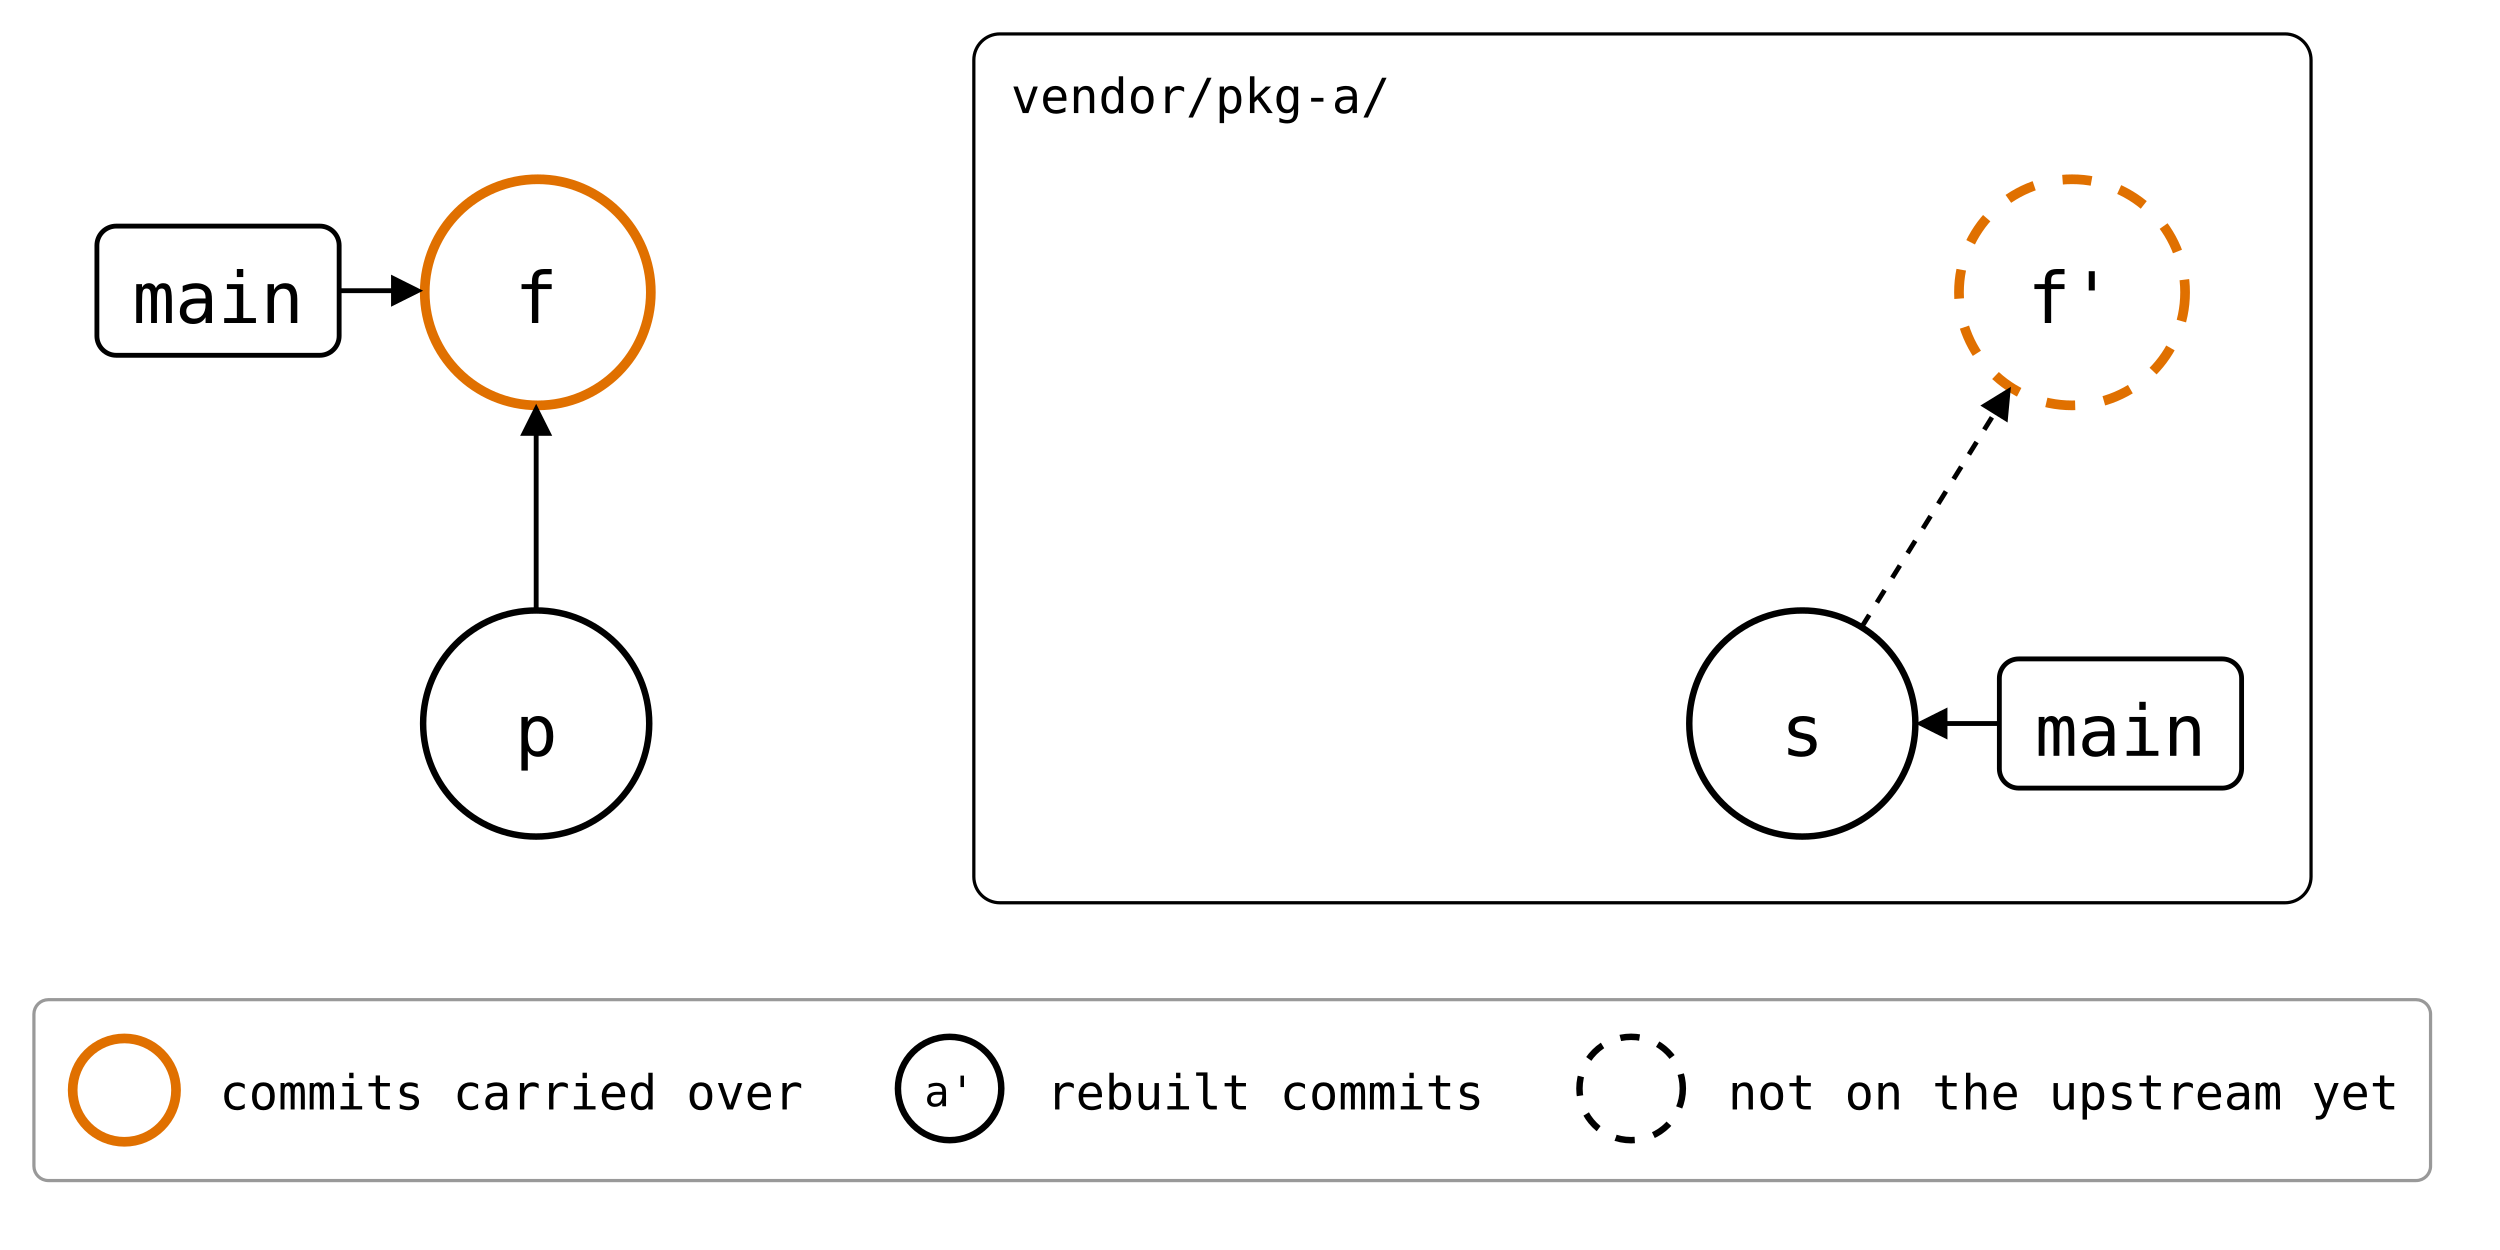
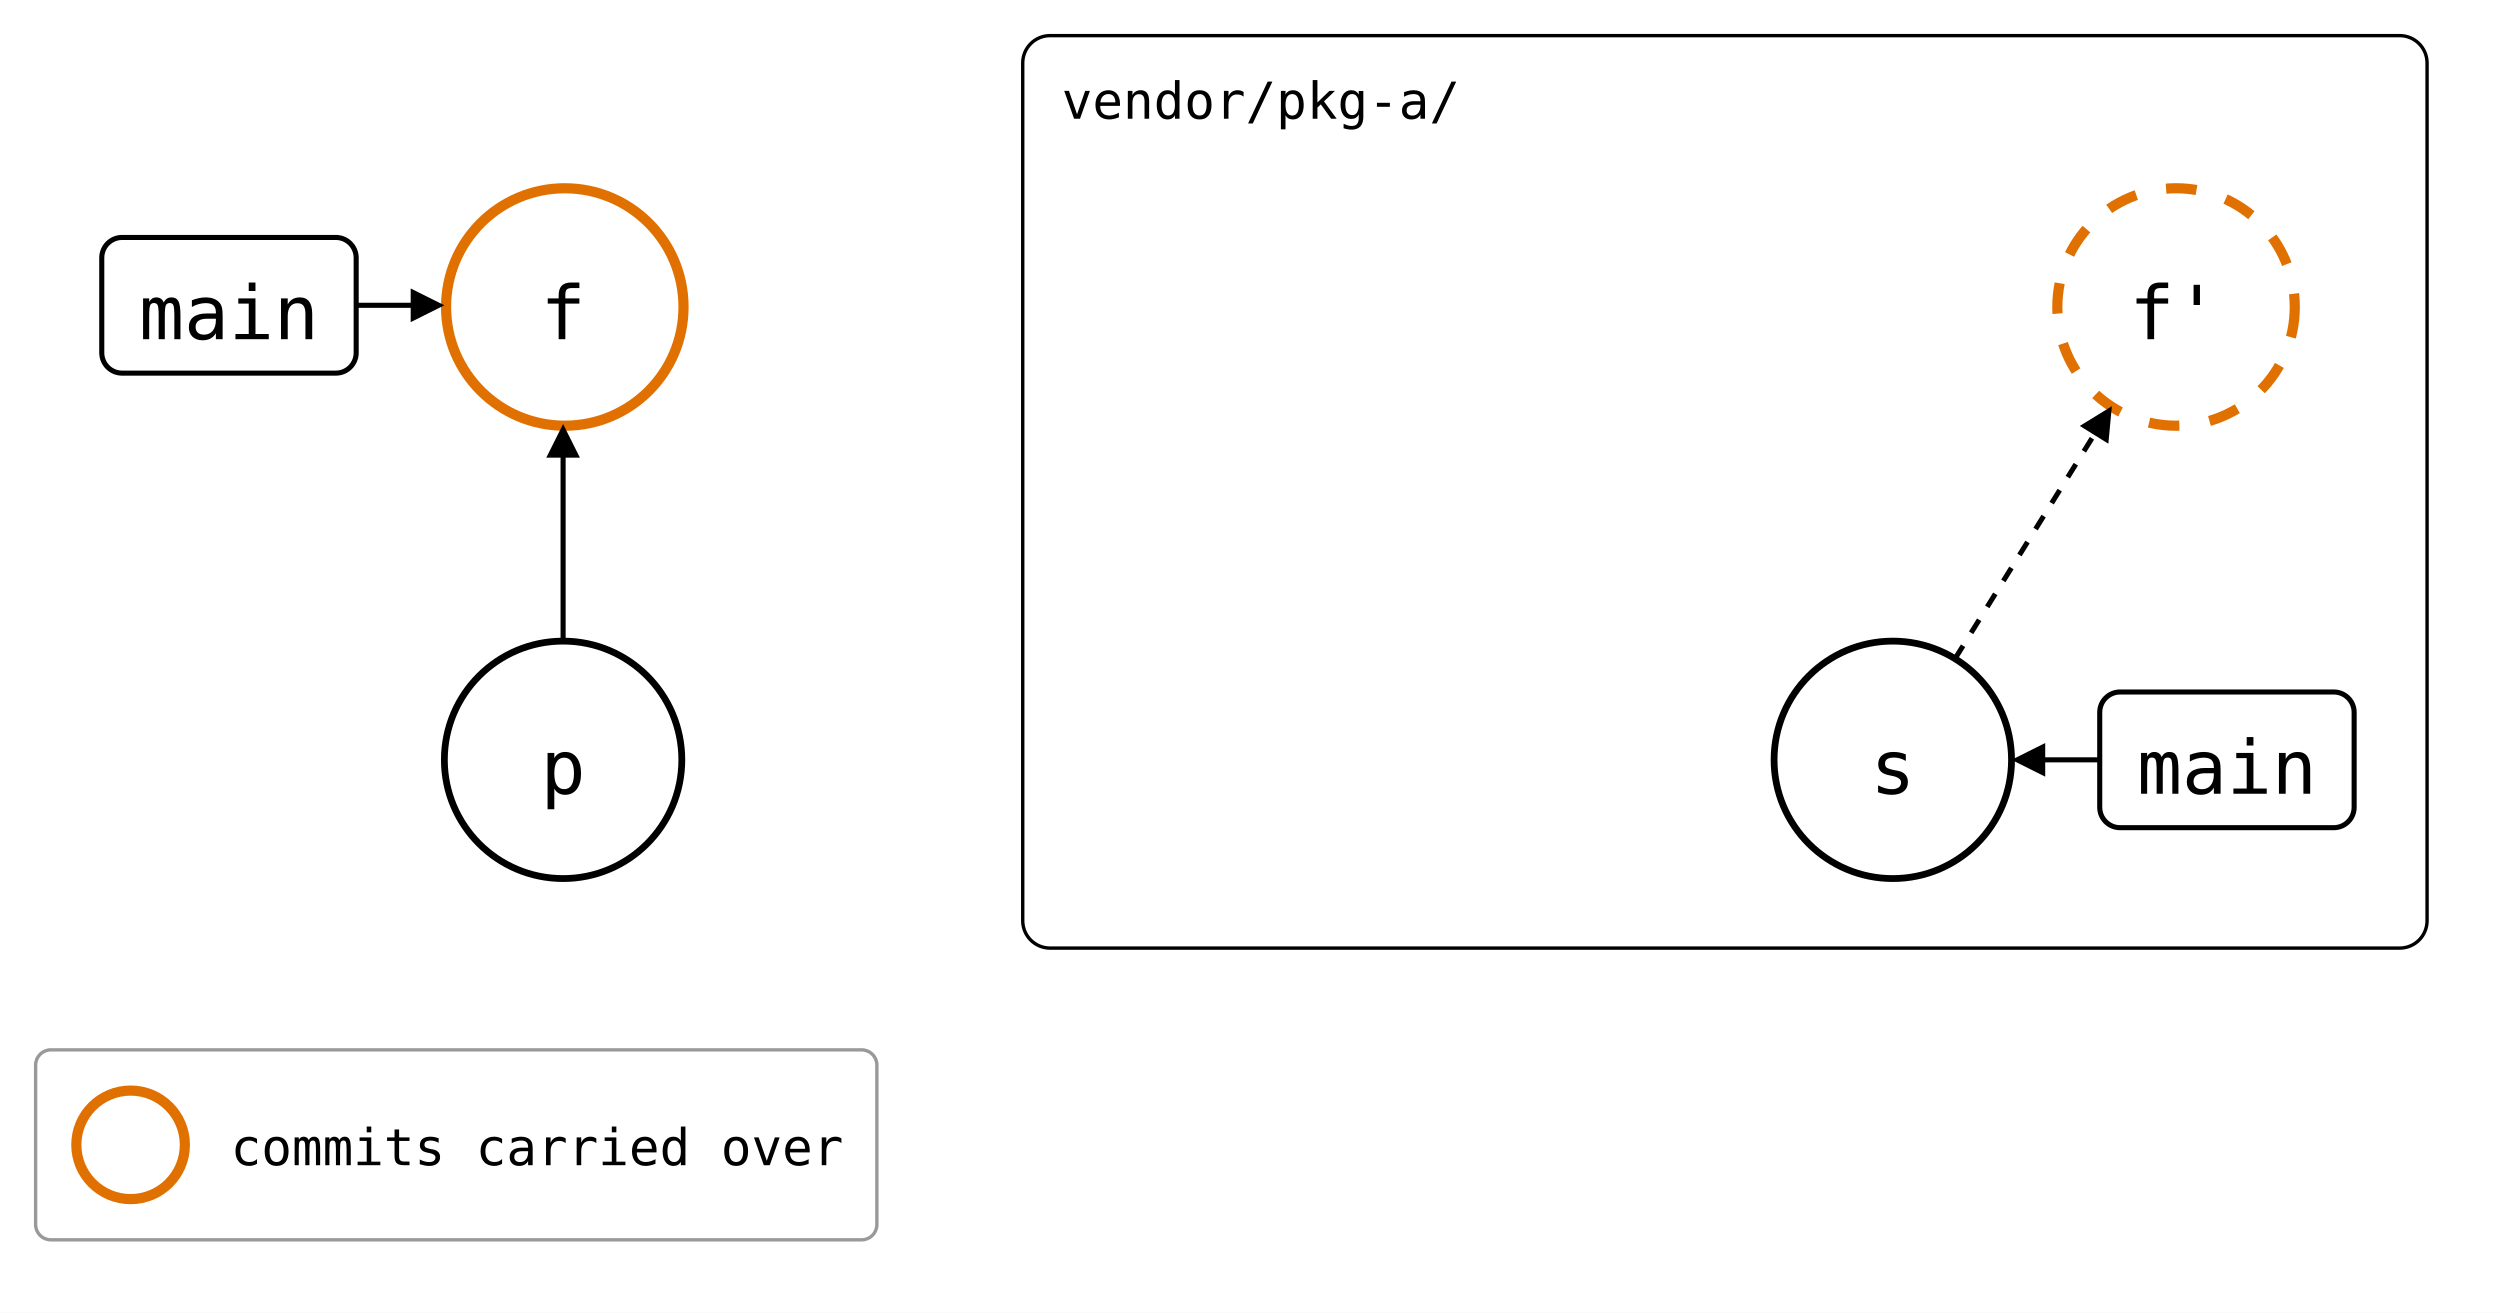
- <svg xmlns="http://www.w3.org/2000/svg" style="background: #ffffff; background-color: light-dark(#ffffff, #121212); color-scheme: light dark;" version="1.1" width="774px" height="387px" viewBox="0 0 774 387" id="ge-svg-rQCMoAqo77-wOrVSyo3X" content="&lt;mxfile host=&quot;Electron&quot;&gt;&#10;  &lt;diagram name=&quot;diverged&quot; id=&quot;diverged&quot;&gt;&#10;    &lt;mxGraphModel dx=&quot;-503&quot; dy=&quot;-86&quot; grid=&quot;0&quot; gridSize=&quot;10&quot; guides=&quot;1&quot; tooltips=&quot;1&quot; connect=&quot;1&quot; arrows=&quot;1&quot; fold=&quot;0&quot; page=&quot;0&quot; pageScale=&quot;1&quot; pageWidth=&quot;850&quot; pageHeight=&quot;1100&quot; background=&quot;#ffffff&quot; math=&quot;0&quot; shadow=&quot;0&quot;&gt;&#10;      &lt;root&gt;&#10;        &lt;mxCell id=&quot;0&quot; /&gt;&#10;        &lt;mxCell id=&quot;1&quot; parent=&quot;0&quot; /&gt;&#10;        &lt;mxCell id=&quot;lane&quot; parent=&quot;1&quot; style=&quot;rounded=1;arcSize=3;fillColor=none;strokeWidth=1;fontSize=15;verticalAlign=top;align=left;spacingLeft=10;spacingTop=4;fontFamily=Roboto Mono,monospace;&quot; value=&quot;vendor/pkg-a/&quot; vertex=&quot;1&quot;&gt;&#10;          &lt;mxGeometry height=&quot;269&quot; width=&quot;414&quot; x=&quot;399&quot; y=&quot;-15&quot; as=&quot;geometry&quot; /&gt;&#10;        &lt;/mxCell&gt;&#10;        &lt;mxCell id=&quot;p&quot; parent=&quot;1&quot; style=&quot;ellipse;aspect=fixed;strokeWidth=2;fontSize=22;fontFamily=Roboto Mono,monospace;&quot; value=&quot;p&quot; vertex=&quot;1&quot;&gt;&#10;          &lt;mxGeometry height=&quot;70&quot; width=&quot;70&quot; x=&quot;229&quot; y=&quot;164&quot; as=&quot;geometry&quot; /&gt;&#10;        &lt;/mxCell&gt;&#10;        &lt;mxCell id=&quot;f&quot; parent=&quot;1&quot; style=&quot;ellipse;aspect=fixed;fontSize=22;fontFamily=Roboto Mono,monospace;strokeColor=#E07000;strokeWidth=3;&quot; value=&quot;f&quot; vertex=&quot;1&quot;&gt;&#10;          &lt;mxGeometry height=&quot;70&quot; width=&quot;70&quot; x=&quot;229&quot; y=&quot;30&quot; as=&quot;geometry&quot; /&gt;&#10;        &lt;/mxCell&gt;&#10;        &lt;mxCell id=&quot;s&quot; parent=&quot;1&quot; style=&quot;ellipse;aspect=fixed;strokeWidth=2;fontSize=22;fontFamily=Roboto Mono,monospace;&quot; value=&quot;s&quot; vertex=&quot;1&quot;&gt;&#10;          &lt;mxGeometry height=&quot;70&quot; width=&quot;70&quot; x=&quot;621&quot; y=&quot;164&quot; as=&quot;geometry&quot; /&gt;&#10;        &lt;/mxCell&gt;&#10;        &lt;mxCell id=&quot;f_&quot; parent=&quot;1&quot; style=&quot;ellipse;aspect=fixed;fontSize=22;fontFamily=Roboto Mono,monospace;dashed=1;strokeColor=#E07000;strokeWidth=3;&quot; value=&quot;f&amp;#39;&quot; vertex=&quot;1&quot;&gt;&#10;          &lt;mxGeometry height=&quot;70&quot; width=&quot;70&quot; x=&quot;704&quot; y=&quot;30&quot; as=&quot;geometry&quot; /&gt;&#10;        &lt;/mxCell&gt;&#10;        &lt;mxCell id=&quot;box0&quot; parent=&quot;1&quot; style=&quot;rounded=1;strokeWidth=1.5;fontSize=22;fontFamily=Roboto Mono,monospace;&quot; value=&quot;main&quot; vertex=&quot;1&quot;&gt;&#10;          &lt;mxGeometry height=&quot;40&quot; width=&quot;75&quot; x=&quot;128&quot; y=&quot;45&quot; as=&quot;geometry&quot; /&gt;&#10;        &lt;/mxCell&gt;&#10;        &lt;mxCell id=&quot;box2&quot; parent=&quot;1&quot; style=&quot;rounded=1;strokeWidth=1.5;fontSize=22;fontFamily=Roboto Mono,monospace;&quot; value=&quot;main&quot; vertex=&quot;1&quot;&gt;&#10;          &lt;mxGeometry height=&quot;40&quot; width=&quot;75&quot; x=&quot;717&quot; y=&quot;179&quot; as=&quot;geometry&quot; /&gt;&#10;        &lt;/mxCell&gt;&#10;        &lt;mxCell id=&quot;e0&quot; edge=&quot;1&quot; parent=&quot;1&quot; source=&quot;p&quot; style=&quot;endArrow=block;endFill=1;html=1;strokeWidth=1.5;rounded=0;&quot; target=&quot;f&quot;&gt;&#10;          &lt;mxGeometry relative=&quot;1&quot; as=&quot;geometry&quot; /&gt;&#10;        &lt;/mxCell&gt;&#10;        &lt;mxCell id=&quot;e2&quot; edge=&quot;1&quot; parent=&quot;1&quot; source=&quot;s&quot; style=&quot;endArrow=block;endFill=1;html=1;strokeWidth=1.5;rounded=0;dashed=1;&quot; target=&quot;f_&quot;&gt;&#10;          &lt;mxGeometry relative=&quot;1&quot; as=&quot;geometry&quot; /&gt;&#10;        &lt;/mxCell&gt;&#10;        &lt;mxCell id=&quot;e3&quot; edge=&quot;1&quot; parent=&quot;1&quot; source=&quot;box0&quot; style=&quot;endArrow=block;endFill=1;html=1;strokeWidth=1.5;rounded=0;&quot; target=&quot;f&quot;&gt;&#10;          &lt;mxGeometry relative=&quot;1&quot; as=&quot;geometry&quot; /&gt;&#10;        &lt;/mxCell&gt;&#10;        &lt;mxCell id=&quot;e5&quot; edge=&quot;1&quot; parent=&quot;1&quot; source=&quot;box2&quot; style=&quot;endArrow=block;endFill=1;html=1;strokeWidth=1.5;rounded=0;&quot; target=&quot;s&quot;&gt;&#10;          &lt;mxGeometry relative=&quot;1&quot; as=&quot;geometry&quot; /&gt;&#10;        &lt;/mxCell&gt;&#10;        &lt;mxCell id=&quot;legend&quot; parent=&quot;1&quot; style=&quot;rounded=1;arcSize=8;fillColor=none;strokeColor=#999999;strokeWidth=1;legend=1;&quot; value=&quot;&quot; vertex=&quot;1&quot;&gt;&#10;          &lt;mxGeometry height=&quot;56&quot; width=&quot;742&quot; x=&quot;108&quot; y=&quot;284&quot; as=&quot;geometry&quot; /&gt;&#10;        &lt;/mxCell&gt;&#10;        &lt;mxCell id=&quot;legend_orange&quot; parent=&quot;legend&quot; style=&quot;ellipse;aspect=fixed;fontSize=13;fontFamily=Roboto Mono,monospace;strokeColor=#E07000;strokeWidth=3;&quot; value=&quot;&quot; vertex=&quot;1&quot;&gt;&#10;          &lt;mxGeometry height=&quot;32&quot; width=&quot;32&quot; x=&quot;12&quot; y=&quot;12&quot; as=&quot;geometry&quot; /&gt;&#10;        &lt;/mxCell&gt;&#10;        &lt;mxCell id=&quot;legend_orange_text&quot; parent=&quot;legend&quot; style=&quot;text;align=left;verticalAlign=middle;fontSize=15;fontFamily=Roboto Mono,monospace;&quot; value=&quot;commits carried over&quot; vertex=&quot;1&quot;&gt;&#10;          &lt;mxGeometry height=&quot;32&quot; width=&quot;180&quot; x=&quot;56&quot; y=&quot;12&quot; as=&quot;geometry&quot; /&gt;&#10;        &lt;/mxCell&gt;&#10;        &lt;mxCell id=&quot;legend_prime&quot; parent=&quot;legend&quot; style=&quot;ellipse;aspect=fixed;fontSize=13;fontFamily=Roboto Mono,monospace;strokeWidth=2;&quot; value=&quot;a&amp;#39;&quot; vertex=&quot;1&quot;&gt;&#10;          &lt;mxGeometry height=&quot;32&quot; width=&quot;32&quot; x=&quot;268&quot; y=&quot;12&quot; as=&quot;geometry&quot; /&gt;&#10;        &lt;/mxCell&gt;&#10;        &lt;mxCell id=&quot;legend_prime_text&quot; parent=&quot;legend&quot; style=&quot;text;align=left;verticalAlign=middle;fontSize=15;fontFamily=Roboto Mono,monospace;&quot; value=&quot;rebuilt commits&quot; vertex=&quot;1&quot;&gt;&#10;          &lt;mxGeometry height=&quot;32&quot; width=&quot;135&quot; x=&quot;312&quot; y=&quot;12&quot; as=&quot;geometry&quot; /&gt;&#10;        &lt;/mxCell&gt;&#10;        &lt;mxCell id=&quot;legend_dashed&quot; parent=&quot;legend&quot; style=&quot;ellipse;aspect=fixed;fontSize=13;fontFamily=Roboto Mono,monospace;strokeWidth=2;dashed=1;&quot; value=&quot;&quot; vertex=&quot;1&quot;&gt;&#10;          &lt;mxGeometry height=&quot;32&quot; width=&quot;32&quot; x=&quot;479&quot; y=&quot;12&quot; as=&quot;geometry&quot; /&gt;&#10;        &lt;/mxCell&gt;&#10;        &lt;mxCell id=&quot;legend_dashed_text&quot; parent=&quot;legend&quot; style=&quot;text;align=left;verticalAlign=middle;fontSize=15;fontFamily=Roboto Mono,monospace;&quot; value=&quot;not on the upstream yet&quot; vertex=&quot;1&quot;&gt;&#10;          &lt;mxGeometry height=&quot;32&quot; width=&quot;207&quot; x=&quot;523&quot; y=&quot;12&quot; as=&quot;geometry&quot; /&gt;&#10;        &lt;/mxCell&gt;&#10;      &lt;/root&gt;&#10;    &lt;/mxGraphModel&gt;&#10;  &lt;/diagram&gt;&#10;&lt;/mxfile&gt;&#10;">
-   <style type="text/css">@supports (color: light-dark(#000, #fff)) { #ge-svg-rQCMoAqo77-wOrVSyo3X { --ge-adaptive-bg: light-dark(#ffffff, var(--ge-dark-color, #121212)); } }</style>
+ <svg xmlns="http://www.w3.org/2000/svg" style="background: #ffffff; background-color: light-dark(#ffffff, #121212); color-scheme: light dark;" version="1.1" width="737px" height="387px" viewBox="0 0 737 387" id="ge-svg-rg_q0ps4uUjSRCALmfTr" content="&lt;mxfile host=&quot;Electron&quot;&gt;&#10;  &lt;diagram name=&quot;diverged&quot; id=&quot;diverged&quot;&gt;&#10;    &lt;mxGraphModel dx=&quot;-484&quot; dy=&quot;-86&quot; grid=&quot;0&quot; gridSize=&quot;10&quot; guides=&quot;1&quot; tooltips=&quot;1&quot; connect=&quot;1&quot; arrows=&quot;1&quot; fold=&quot;0&quot; page=&quot;0&quot; pageScale=&quot;1&quot; pageWidth=&quot;850&quot; pageHeight=&quot;1100&quot; background=&quot;#ffffff&quot; math=&quot;0&quot; shadow=&quot;0&quot;&gt;&#10;      &lt;root&gt;&#10;        &lt;mxCell id=&quot;0&quot; /&gt;&#10;        &lt;mxCell id=&quot;1&quot; parent=&quot;0&quot; /&gt;&#10;        &lt;mxCell id=&quot;lane&quot; parent=&quot;1&quot; style=&quot;rounded=1;arcSize=3;fillColor=none;strokeWidth=1;fontSize=15;verticalAlign=top;align=left;spacingLeft=10;spacingTop=4;fontFamily=Roboto Mono,monospace;&quot; value=&quot;vendor/pkg-a/&quot; vertex=&quot;1&quot;&gt;&#10;          &lt;mxGeometry height=&quot;269&quot; width=&quot;414&quot; x=&quot;399&quot; y=&quot;-15&quot; as=&quot;geometry&quot; /&gt;&#10;        &lt;/mxCell&gt;&#10;        &lt;mxCell id=&quot;p&quot; parent=&quot;1&quot; style=&quot;ellipse;aspect=fixed;strokeWidth=2;fontSize=22;fontFamily=Roboto Mono,monospace;&quot; value=&quot;p&quot; vertex=&quot;1&quot;&gt;&#10;          &lt;mxGeometry height=&quot;70&quot; width=&quot;70&quot; x=&quot;229&quot; y=&quot;164&quot; as=&quot;geometry&quot; /&gt;&#10;        &lt;/mxCell&gt;&#10;        &lt;mxCell id=&quot;f&quot; parent=&quot;1&quot; style=&quot;ellipse;aspect=fixed;fontSize=22;fontFamily=Roboto Mono,monospace;strokeColor=#E07000;strokeWidth=3;&quot; value=&quot;f&quot; vertex=&quot;1&quot;&gt;&#10;          &lt;mxGeometry height=&quot;70&quot; width=&quot;70&quot; x=&quot;229&quot; y=&quot;30&quot; as=&quot;geometry&quot; /&gt;&#10;        &lt;/mxCell&gt;&#10;        &lt;mxCell id=&quot;s&quot; parent=&quot;1&quot; style=&quot;ellipse;aspect=fixed;strokeWidth=2;fontSize=22;fontFamily=Roboto Mono,monospace;&quot; value=&quot;s&quot; vertex=&quot;1&quot;&gt;&#10;          &lt;mxGeometry height=&quot;70&quot; width=&quot;70&quot; x=&quot;621&quot; y=&quot;164&quot; as=&quot;geometry&quot; /&gt;&#10;        &lt;/mxCell&gt;&#10;        &lt;mxCell id=&quot;f_&quot; parent=&quot;1&quot; style=&quot;ellipse;aspect=fixed;fontSize=22;fontFamily=Roboto Mono,monospace;dashed=1;strokeColor=#E07000;strokeWidth=3;&quot; value=&quot;f&amp;#39;&quot; vertex=&quot;1&quot;&gt;&#10;          &lt;mxGeometry height=&quot;70&quot; width=&quot;70&quot; x=&quot;704&quot; y=&quot;30&quot; as=&quot;geometry&quot; /&gt;&#10;        &lt;/mxCell&gt;&#10;        &lt;mxCell id=&quot;box0&quot; parent=&quot;1&quot; style=&quot;rounded=1;strokeWidth=1.5;fontSize=22;fontFamily=Roboto Mono,monospace;&quot; value=&quot;main&quot; vertex=&quot;1&quot;&gt;&#10;          &lt;mxGeometry height=&quot;40&quot; width=&quot;75&quot; x=&quot;128&quot; y=&quot;45&quot; as=&quot;geometry&quot; /&gt;&#10;        &lt;/mxCell&gt;&#10;        &lt;mxCell id=&quot;box2&quot; parent=&quot;1&quot; style=&quot;rounded=1;strokeWidth=1.5;fontSize=22;fontFamily=Roboto Mono,monospace;&quot; value=&quot;main&quot; vertex=&quot;1&quot;&gt;&#10;          &lt;mxGeometry height=&quot;40&quot; width=&quot;75&quot; x=&quot;717&quot; y=&quot;179&quot; as=&quot;geometry&quot; /&gt;&#10;        &lt;/mxCell&gt;&#10;        &lt;mxCell id=&quot;e0&quot; edge=&quot;1&quot; parent=&quot;1&quot; source=&quot;p&quot; style=&quot;endArrow=block;endFill=1;html=1;strokeWidth=1.5;rounded=0;&quot; target=&quot;f&quot;&gt;&#10;          &lt;mxGeometry relative=&quot;1&quot; as=&quot;geometry&quot; /&gt;&#10;        &lt;/mxCell&gt;&#10;        &lt;mxCell id=&quot;e2&quot; edge=&quot;1&quot; parent=&quot;1&quot; source=&quot;s&quot; style=&quot;endArrow=block;endFill=1;html=1;strokeWidth=1.5;rounded=0;dashed=1;&quot; target=&quot;f_&quot;&gt;&#10;          &lt;mxGeometry relative=&quot;1&quot; as=&quot;geometry&quot; /&gt;&#10;        &lt;/mxCell&gt;&#10;        &lt;mxCell id=&quot;e3&quot; edge=&quot;1&quot; parent=&quot;1&quot; source=&quot;box0&quot; style=&quot;endArrow=block;endFill=1;html=1;strokeWidth=1.5;rounded=0;&quot; target=&quot;f&quot;&gt;&#10;          &lt;mxGeometry relative=&quot;1&quot; as=&quot;geometry&quot; /&gt;&#10;        &lt;/mxCell&gt;&#10;        &lt;mxCell id=&quot;e5&quot; edge=&quot;1&quot; parent=&quot;1&quot; source=&quot;box2&quot; style=&quot;endArrow=block;endFill=1;html=1;strokeWidth=1.5;rounded=0;&quot; target=&quot;s&quot;&gt;&#10;          &lt;mxGeometry relative=&quot;1&quot; as=&quot;geometry&quot; /&gt;&#10;        &lt;/mxCell&gt;&#10;        &lt;mxCell id=&quot;legend&quot; parent=&quot;1&quot; style=&quot;rounded=1;arcSize=8;fillColor=none;strokeColor=#999999;strokeWidth=1;legend=1;&quot; value=&quot;&quot; vertex=&quot;1&quot;&gt;&#10;          &lt;mxGeometry height=&quot;56&quot; width=&quot;248&quot; x=&quot;108&quot; y=&quot;284&quot; as=&quot;geometry&quot; /&gt;&#10;        &lt;/mxCell&gt;&#10;        &lt;mxCell id=&quot;legend_orange&quot; parent=&quot;legend&quot; style=&quot;ellipse;aspect=fixed;fontSize=13;fontFamily=Roboto Mono,monospace;strokeColor=#E07000;strokeWidth=3;&quot; value=&quot;&quot; vertex=&quot;1&quot;&gt;&#10;          &lt;mxGeometry height=&quot;32&quot; width=&quot;32&quot; x=&quot;12&quot; y=&quot;12&quot; as=&quot;geometry&quot; /&gt;&#10;        &lt;/mxCell&gt;&#10;        &lt;mxCell id=&quot;legend_orange_text&quot; parent=&quot;legend&quot; style=&quot;text;align=left;verticalAlign=middle;fontSize=15;fontFamily=Roboto Mono,monospace;&quot; value=&quot;commits carried over&quot; vertex=&quot;1&quot;&gt;&#10;          &lt;mxGeometry height=&quot;32&quot; width=&quot;180&quot; x=&quot;56&quot; y=&quot;12&quot; as=&quot;geometry&quot; /&gt;&#10;        &lt;/mxCell&gt;&#10;      &lt;/root&gt;&#10;    &lt;/mxGraphModel&gt;&#10;  &lt;/diagram&gt;&#10;&lt;/mxfile&gt;&#10;">
+   <style type="text/css">@supports (color: light-dark(#000, #fff)) { #ge-svg-rg_q0ps4uUjSRCALmfTr { --ge-adaptive-bg: light-dark(#ffffff, var(--ge-dark-color, #121212)); } }</style>
  <defs />
  <rect fill="#ffffff" width="100%" height="100%" x="0" y="0" style="fill: light-dark(rgb(255, 255, 255), rgb(18, 18, 18));" />
  <g>
    <g data-cell-id="0">
      <g data-cell-id="1">
        <g data-cell-id="lane">
          <g transform="translate(0.5,0.5)">
            <rect x="301" y="10" width="414" height="269" rx="8.07" ry="8.07" fill="none" stroke="#000000" pointer-events="all" style="stroke: light-dark(rgb(0, 0, 0), rgb(255, 255, 255));" />
          </g>
          <g>
            <g fill="#000000" font-family="'Roboto Mono', monospace" text-anchor="start" font-size="15px" style="fill: light-dark(rgb(0, 0, 0), rgb(255, 255, 255));">
              <text x="313" y="35">vendor/pkg-a/</text>
            </g>
          </g>
        </g>
        <g data-cell-id="p">
          <g>
            <ellipse cx="166" cy="224" rx="35" ry="35" fill="#ffffff" stroke="#000000" stroke-width="2" pointer-events="all" style="fill: var(--ge-adaptive-bg, #ffffff); stroke: light-dark(rgb(0, 0, 0), rgb(255, 255, 255));" />
          </g>
          <g>
            <g fill="#000000" font-family="'Roboto Mono', monospace" text-anchor="middle" font-size="22px" style="fill: light-dark(rgb(0, 0, 0), rgb(255, 255, 255));">
              <text x="166" y="234">p</text>
            </g>
          </g>
        </g>
        <g data-cell-id="f">
          <g transform="translate(0.5,0.5)">
            <ellipse cx="166" cy="90" rx="35" ry="35" fill="#ffffff" stroke="#e07000" stroke-width="3" pointer-events="all" style="fill: var(--ge-adaptive-bg, #ffffff); stroke: light-dark(rgb(224, 112, 0), rgb(210, 114, 18));" />
          </g>
          <g>
            <g fill="#000000" font-family="'Roboto Mono', monospace" text-anchor="middle" font-size="22px" style="fill: light-dark(rgb(0, 0, 0), rgb(255, 255, 255));">
              <text x="166" y="100">f</text>
            </g>
          </g>
        </g>
        <g data-cell-id="s">
          <g>
            <ellipse cx="558" cy="224" rx="35" ry="35" fill="#ffffff" stroke="#000000" stroke-width="2" pointer-events="all" style="fill: var(--ge-adaptive-bg, #ffffff); stroke: light-dark(rgb(0, 0, 0), rgb(255, 255, 255));" />
          </g>
          <g>
            <g fill="#000000" font-family="'Roboto Mono', monospace" text-anchor="middle" font-size="22px" style="fill: light-dark(rgb(0, 0, 0), rgb(255, 255, 255));">
              <text x="558" y="234">s</text>
            </g>
          </g>
        </g>
        <g data-cell-id="f_">
          <g transform="translate(0.5,0.5)">
            <ellipse cx="641" cy="90" rx="35" ry="35" fill="#ffffff" stroke="#e07000" stroke-width="3" stroke-dasharray="9 9" pointer-events="all" style="fill: var(--ge-adaptive-bg, #ffffff); stroke: light-dark(rgb(224, 112, 0), rgb(210, 114, 18));" />
          </g>
          <g>
            <g fill="#000000" font-family="'Roboto Mono', monospace" text-anchor="middle" font-size="22px" style="fill: light-dark(rgb(0, 0, 0), rgb(255, 255, 255));">
              <text x="641" y="100">f'</text>
            </g>
          </g>
        </g>
        <g data-cell-id="box0">
          <g>
            <rect x="30" y="70" width="75" height="40" rx="6" ry="6" fill="#ffffff" stroke="#000000" stroke-width="1.5" pointer-events="all" style="fill: var(--ge-adaptive-bg, #ffffff); stroke: light-dark(rgb(0, 0, 0), rgb(255, 255, 255));" />
          </g>
          <g>
            <g fill="#000000" font-family="'Roboto Mono', monospace" text-anchor="middle" font-size="22px" style="fill: light-dark(rgb(0, 0, 0), rgb(255, 255, 255));">
              <text x="67.5" y="100">main</text>
            </g>
          </g>
        </g>
        <g data-cell-id="box2">
          <g>
            <rect x="619" y="204" width="75" height="40" rx="6" ry="6" fill="#ffffff" stroke="#000000" stroke-width="1.5" pointer-events="all" style="fill: var(--ge-adaptive-bg, #ffffff); stroke: light-dark(rgb(0, 0, 0), rgb(255, 255, 255));" />
          </g>
          <g>
            <g fill="#000000" font-family="'Roboto Mono', monospace" text-anchor="middle" font-size="22px" style="fill: light-dark(rgb(0, 0, 0), rgb(255, 255, 255));">
              <text x="656.5" y="234">main</text>
            </g>
          </g>
        </g>
        <g data-cell-id="e0">
          <g>
            <path d="M 166 189 L 166 134.18" fill="none" stroke="#000000" stroke-width="1.5" stroke-miterlimit="10" pointer-events="stroke" style="stroke: light-dark(rgb(0, 0, 0), rgb(255, 255, 255));" />
            <path d="M 166 126.68 L 169.75 134.18 L 162.25 134.18 Z" fill="#000000" stroke="#000000" stroke-width="1.5" stroke-miterlimit="10" pointer-events="all" style="fill: light-dark(rgb(0, 0, 0), rgb(255, 255, 255)); stroke: light-dark(rgb(0, 0, 0), rgb(255, 255, 255));" />
          </g>
        </g>
        <g data-cell-id="e2">
          <g>
            <path d="M 576.34 194.19 L 617.73 127.55" fill="none" stroke="#000000" stroke-width="1.5" stroke-miterlimit="10" stroke-dasharray="4.5 4.5" pointer-events="stroke" style="stroke: light-dark(rgb(0, 0, 0), rgb(255, 255, 255));" />
            <path d="M 621.69 121.18 L 620.91 129.53 L 614.54 125.57 Z" fill="#000000" stroke="#000000" stroke-width="1.5" stroke-miterlimit="10" pointer-events="all" style="fill: light-dark(rgb(0, 0, 0), rgb(255, 255, 255)); stroke: light-dark(rgb(0, 0, 0), rgb(255, 255, 255));" />
          </g>
        </g>
        <g data-cell-id="e3">
          <g>
            <path d="M 105 90 L 121.82 90" fill="none" stroke="#000000" stroke-width="1.5" stroke-miterlimit="10" pointer-events="stroke" style="stroke: light-dark(rgb(0, 0, 0), rgb(255, 255, 255));" />
            <path d="M 129.32 90 L 121.82 93.75 L 121.82 86.25 Z" fill="#000000" stroke="#000000" stroke-width="1.5" stroke-miterlimit="10" pointer-events="all" style="fill: light-dark(rgb(0, 0, 0), rgb(255, 255, 255)); stroke: light-dark(rgb(0, 0, 0), rgb(255, 255, 255));" />
          </g>
        </g>
        <g data-cell-id="e5">
          <g>
            <path d="M 619 224 L 602.18 224" fill="none" stroke="#000000" stroke-width="1.5" stroke-miterlimit="10" pointer-events="stroke" style="stroke: light-dark(rgb(0, 0, 0), rgb(255, 255, 255));" />
            <path d="M 594.68 224 L 602.18 220.25 L 602.18 227.75 Z" fill="#000000" stroke="#000000" stroke-width="1.5" stroke-miterlimit="10" pointer-events="all" style="fill: light-dark(rgb(0, 0, 0), rgb(255, 255, 255)); stroke: light-dark(rgb(0, 0, 0), rgb(255, 255, 255));" />
          </g>
        </g>
        <g data-cell-id="legend">
          <g transform="translate(0.5,0.5)">
-             <rect x="10" y="309" width="742" height="56" rx="4.48" ry="4.48" fill="none" stroke="#999999" pointer-events="all" style="stroke: light-dark(rgb(153, 153, 153), rgb(106, 106, 106));" />
+             <rect x="10" y="309" width="248" height="56" rx="4.48" ry="4.48" fill="none" stroke="#999999" pointer-events="all" style="stroke: light-dark(rgb(153, 153, 153), rgb(106, 106, 106));" />
          </g>
          <g data-cell-id="legend_orange">
            <g transform="translate(0.5,0.5)">
              <ellipse cx="38" cy="337" rx="16" ry="16" fill="#ffffff" stroke="#e07000" stroke-width="3" pointer-events="all" style="fill: var(--ge-adaptive-bg, #ffffff); stroke: light-dark(rgb(224, 112, 0), rgb(210, 114, 18));" />
            </g>
          </g>
          <g data-cell-id="legend_orange_text">
            <g>
              <rect x="66" y="321" width="180" height="32" fill="none" stroke="none" pointer-events="all" />
            </g>
            <g>
              <g fill="#000000" font-family="'Roboto Mono', monospace" text-anchor="start" font-size="15px" style="fill: light-dark(rgb(0, 0, 0), rgb(255, 255, 255));">
                <text x="68" y="343.5">commits carried over</text>
              </g>
            </g>
          </g>
-           <g data-cell-id="legend_prime">
-             <g>
-               <ellipse cx="294" cy="337" rx="16" ry="16" fill="#ffffff" stroke="#000000" stroke-width="2" pointer-events="all" style="fill: var(--ge-adaptive-bg, #ffffff); stroke: light-dark(rgb(0, 0, 0), rgb(255, 255, 255));" />
-             </g>
-             <g>
-               <g fill="#000000" font-family="'Roboto Mono', monospace" text-anchor="middle" font-size="13px" style="fill: light-dark(rgb(0, 0, 0), rgb(255, 255, 255));">
-                 <text x="294" y="342.5">a'</text>
-               </g>
-             </g>
-           </g>
-           <g data-cell-id="legend_prime_text">
-             <g>
-               <rect x="322" y="321" width="135" height="32" fill="none" stroke="none" pointer-events="all" />
-             </g>
-             <g>
-               <g fill="#000000" font-family="'Roboto Mono', monospace" text-anchor="start" font-size="15px" style="fill: light-dark(rgb(0, 0, 0), rgb(255, 255, 255));">
-                 <text x="324" y="343.5">rebuilt commits</text>
-               </g>
-             </g>
-           </g>
-           <g data-cell-id="legend_dashed">
-             <g>
-               <ellipse cx="505" cy="337" rx="16" ry="16" fill="#ffffff" stroke="#000000" stroke-width="2" stroke-dasharray="6 6" pointer-events="all" style="fill: var(--ge-adaptive-bg, #ffffff); stroke: light-dark(rgb(0, 0, 0), rgb(255, 255, 255));" />
-             </g>
-           </g>
-           <g data-cell-id="legend_dashed_text">
-             <g>
-               <rect x="533" y="321" width="207" height="32" fill="none" stroke="none" pointer-events="all" />
-             </g>
-             <g>
-               <g fill="#000000" font-family="'Roboto Mono', monospace" text-anchor="start" font-size="15px" style="fill: light-dark(rgb(0, 0, 0), rgb(255, 255, 255));">
-                 <text x="535" y="343.5">not on the upstream yet</text>
-               </g>
-             </g>
-           </g>
        </g>
      </g>
    </g>
  </g>
</svg>
